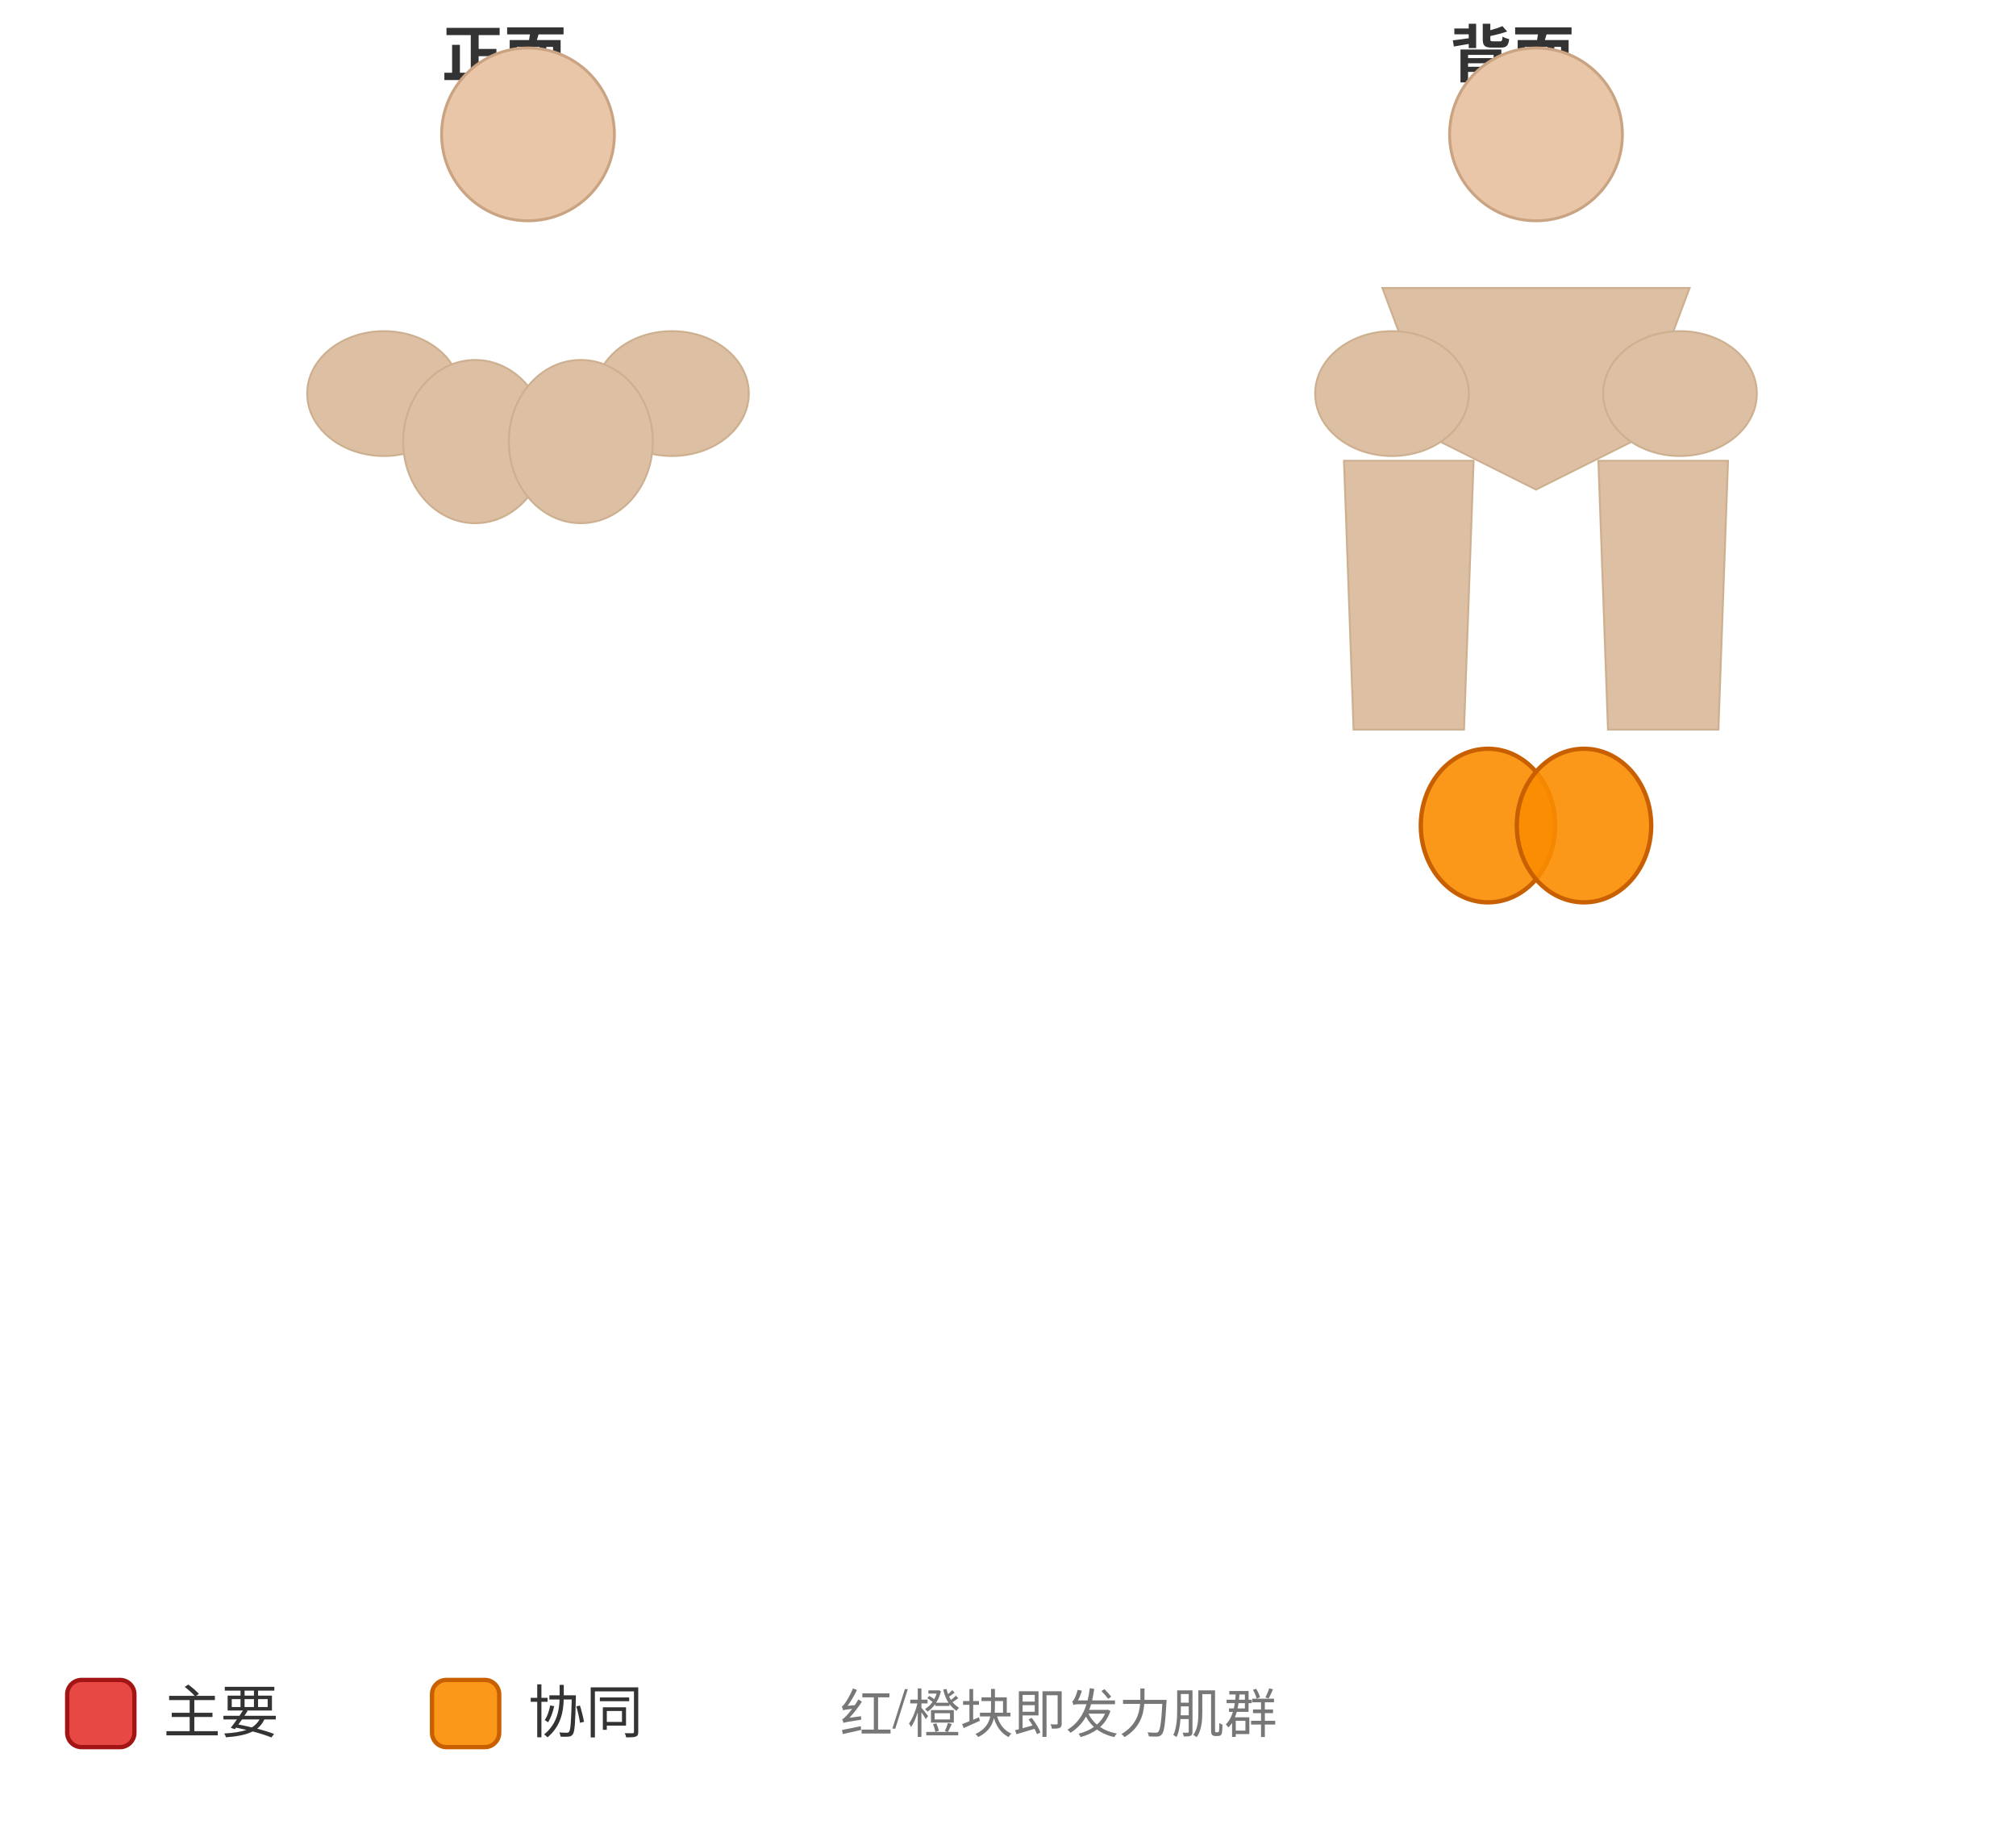
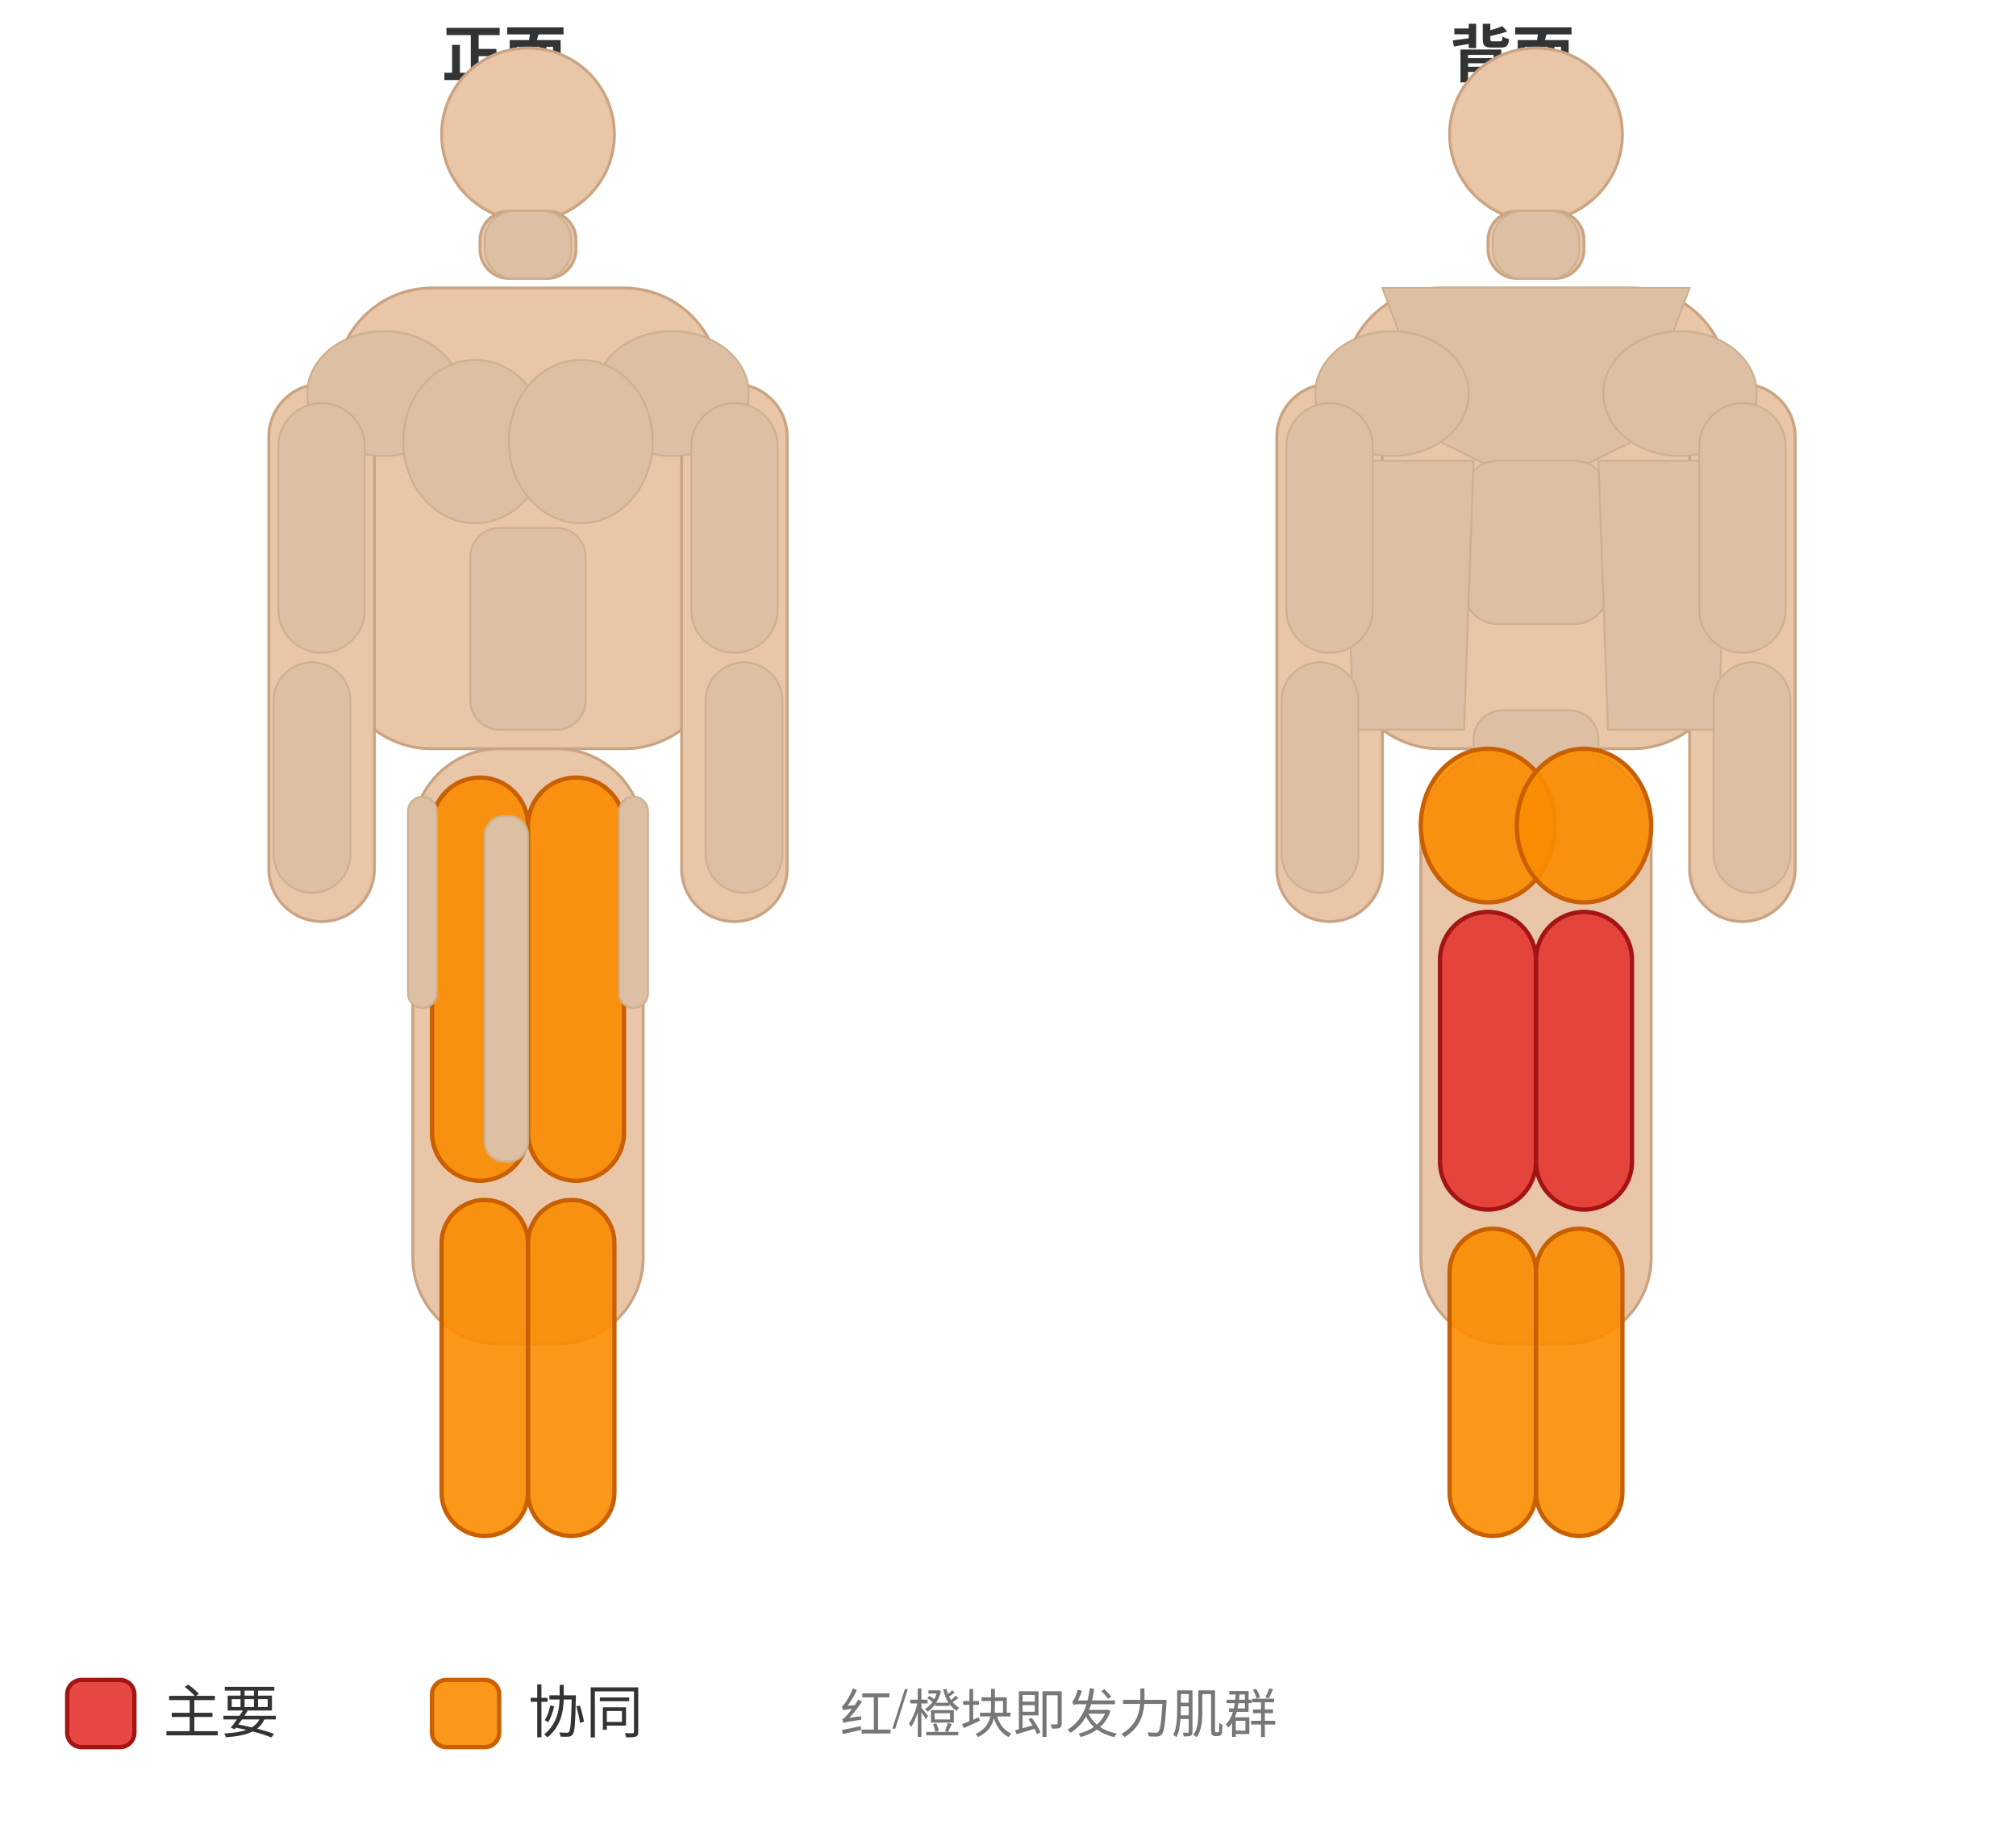
- <svg xmlns="http://www.w3.org/2000/svg" viewBox="0 0 420 380" font-family="-apple-system,Segoe UI,Helvetica,Arial,sans-serif">
+ <svg xmlns="http://www.w3.org/2000/svg" viewBox="0 0 420 380" width="420" height="380" font-family="-apple-system,Segoe UI,Helvetica,Arial,sans-serif">
  <rect width="420" height="380" fill="#ffffff" />
  <text x="105" y="16" font-size="13" font-weight="700" text-anchor="middle" fill="#333">正面</text>
  <text x="315" y="16" font-size="13" font-weight="700" text-anchor="middle" fill="#333">背面</text>
  <g transform="translate(10,0)">
    <circle fill="#e9c6a8" stroke="#caa482" stroke-width="0.6" cx="100" cy="28" r="18" />
-     <rect fill="#e9c6a8" stroke="#caa482" stroke-width="0.6" x="90" y="44" w="20" h="14" rx="6" />
-     <rect fill="#e9c6a8" stroke="#caa482" stroke-width="0.6" x="60" y="60" w="80" h="96" rx="20" />
-     <rect fill="#e9c6a8" stroke="#caa482" stroke-width="0.6" x="46" y="80" w="22" h="112" rx="11" />
-     <rect fill="#e9c6a8" stroke="#caa482" stroke-width="0.6" x="132" y="80" w="22" h="112" rx="11" />
-     <rect fill="#e9c6a8" stroke="#caa482" stroke-width="0.6" x="76" y="156" w="48" h="124" rx="18" />
-     <rect fill="#ddc0a4" stroke="#cdb090" stroke-width="0.4" x="91" y="44" w="18" h="14" rx="6" />
+     <rect fill="#e9c6a8" stroke="#caa482" stroke-width="0.6" x="90" y="44" width="20" height="14" rx="6" />
+     <rect fill="#e9c6a8" stroke="#caa482" stroke-width="0.6" x="60" y="60" width="80" height="96" rx="20" />
+     <rect fill="#e9c6a8" stroke="#caa482" stroke-width="0.6" x="46" y="80" width="22" height="112" rx="11" />
+     <rect fill="#e9c6a8" stroke="#caa482" stroke-width="0.6" x="132" y="80" width="22" height="112" rx="11" />
+     <rect fill="#e9c6a8" stroke="#caa482" stroke-width="0.6" x="76" y="156" width="48" height="124" rx="18" />
+     <rect fill="#ddc0a4" stroke="#cdb090" stroke-width="0.4" x="91" y="44" width="18" height="14" rx="6" />
    <ellipse fill="#ddc0a4" stroke="#cdb090" stroke-width="0.4" cx="70" cy="82" rx="16" ry="13" />
    <ellipse fill="#ddc0a4" stroke="#cdb090" stroke-width="0.4" cx="130" cy="82" rx="16" ry="13" />
    <ellipse fill="#ddc0a4" stroke="#cdb090" stroke-width="0.4" cx="89" cy="92" rx="15" ry="17" />
    <ellipse fill="#ddc0a4" stroke="#cdb090" stroke-width="0.4" cx="111" cy="92" rx="15" ry="17" />
-     <rect fill="#ddc0a4" stroke="#cdb090" stroke-width="0.4" x="48" y="84" w="18" h="52" rx="9" />
-     <rect fill="#ddc0a4" stroke="#cdb090" stroke-width="0.4" x="134" y="84" w="18" h="52" rx="9" />
-     <rect fill="#ddc0a4" stroke="#cdb090" stroke-width="0.4" x="47" y="138" w="16" h="48" rx="8" />
-     <rect fill="#ddc0a4" stroke="#cdb090" stroke-width="0.4" x="137" y="138" w="16" h="48" rx="8" />
-     <rect fill="#ddc0a4" stroke="#cdb090" stroke-width="0.4" x="88" y="110" w="24" h="42" rx="6" />
-     <rect fill="#fb8c00" fill-opacity="0.9" stroke="#c85f00" stroke-width="0.9" x="80" y="162" w="20" h="84" rx="10" />
-     <rect fill="#fb8c00" fill-opacity="0.9" stroke="#c85f00" stroke-width="0.9" x="100" y="162" w="20" h="84" rx="10" />
-     <rect fill="#ddc0a4" stroke="#cdb090" stroke-width="0.4" x="91" y="170" w="9" h="72" rx="4" />
-     <rect fill="#ddc0a4" stroke="#cdb090" stroke-width="0.4" x="75" y="166" w="6" h="44" rx="3" />
-     <rect fill="#ddc0a4" stroke="#cdb090" stroke-width="0.4" x="119" y="166" w="6" h="44" rx="3" />
-     <rect fill="#fb8c00" fill-opacity="0.9" stroke="#c85f00" stroke-width="0.9" x="82" y="250" w="18" h="70" rx="9" />
-     <rect fill="#fb8c00" fill-opacity="0.9" stroke="#c85f00" stroke-width="0.9" x="100" y="250" w="18" h="70" rx="9" />
+     <rect fill="#ddc0a4" stroke="#cdb090" stroke-width="0.4" x="48" y="84" width="18" height="52" rx="9" />
+     <rect fill="#ddc0a4" stroke="#cdb090" stroke-width="0.4" x="134" y="84" width="18" height="52" rx="9" />
+     <rect fill="#ddc0a4" stroke="#cdb090" stroke-width="0.4" x="47" y="138" width="16" height="48" rx="8" />
+     <rect fill="#ddc0a4" stroke="#cdb090" stroke-width="0.4" x="137" y="138" width="16" height="48" rx="8" />
+     <rect fill="#ddc0a4" stroke="#cdb090" stroke-width="0.4" x="88" y="110" width="24" height="42" rx="6" />
+     <rect fill="#fb8c00" fill-opacity="0.9" stroke="#c85f00" stroke-width="0.9" x="80" y="162" width="20" height="84" rx="10" />
+     <rect fill="#fb8c00" fill-opacity="0.9" stroke="#c85f00" stroke-width="0.9" x="100" y="162" width="20" height="84" rx="10" />
+     <rect fill="#ddc0a4" stroke="#cdb090" stroke-width="0.4" x="91" y="170" width="9" height="72" rx="4" />
+     <rect fill="#ddc0a4" stroke="#cdb090" stroke-width="0.4" x="75" y="166" width="6" height="44" rx="3" />
+     <rect fill="#ddc0a4" stroke="#cdb090" stroke-width="0.4" x="119" y="166" width="6" height="44" rx="3" />
+     <rect fill="#fb8c00" fill-opacity="0.9" stroke="#c85f00" stroke-width="0.9" x="82" y="250" width="18" height="70" rx="9" />
+     <rect fill="#fb8c00" fill-opacity="0.9" stroke="#c85f00" stroke-width="0.9" x="100" y="250" width="18" height="70" rx="9" />
  </g>
  <g transform="translate(220,0)">
    <circle fill="#e9c6a8" stroke="#caa482" stroke-width="0.6" cx="100" cy="28" r="18" />
-     <rect fill="#e9c6a8" stroke="#caa482" stroke-width="0.6" x="90" y="44" w="20" h="14" rx="6" />
-     <rect fill="#e9c6a8" stroke="#caa482" stroke-width="0.6" x="60" y="60" w="80" h="96" rx="20" />
-     <rect fill="#e9c6a8" stroke="#caa482" stroke-width="0.6" x="46" y="80" w="22" h="112" rx="11" />
-     <rect fill="#e9c6a8" stroke="#caa482" stroke-width="0.6" x="132" y="80" w="22" h="112" rx="11" />
-     <rect fill="#e9c6a8" stroke="#caa482" stroke-width="0.6" x="76" y="156" w="48" h="124" rx="18" />
-     <rect fill="#ddc0a4" stroke="#cdb090" stroke-width="0.4" x="91" y="44" w="18" h="14" rx="6" />
+     <rect fill="#e9c6a8" stroke="#caa482" stroke-width="0.6" x="90" y="44" width="20" height="14" rx="6" />
+     <rect fill="#e9c6a8" stroke="#caa482" stroke-width="0.6" x="60" y="60" width="80" height="96" rx="20" />
+     <rect fill="#e9c6a8" stroke="#caa482" stroke-width="0.6" x="46" y="80" width="22" height="112" rx="11" />
+     <rect fill="#e9c6a8" stroke="#caa482" stroke-width="0.6" x="132" y="80" width="22" height="112" rx="11" />
+     <rect fill="#e9c6a8" stroke="#caa482" stroke-width="0.6" x="76" y="156" width="48" height="124" rx="18" />
+     <rect fill="#ddc0a4" stroke="#cdb090" stroke-width="0.4" x="91" y="44" width="18" height="14" rx="6" />
    <polygon fill="#ddc0a4" stroke="#cdb090" stroke-width="0.4" points="68,60 132,60 120,92 100,102 80,92" />
    <ellipse fill="#ddc0a4" stroke="#cdb090" stroke-width="0.4" cx="70" cy="82" rx="16" ry="13" />
    <ellipse fill="#ddc0a4" stroke="#cdb090" stroke-width="0.4" cx="130" cy="82" rx="16" ry="13" />
-     <rect fill="#ddc0a4" stroke="#cdb090" stroke-width="0.4" x="85" y="96" w="30" h="34" rx="7" />
+     <rect fill="#ddc0a4" stroke="#cdb090" stroke-width="0.4" x="85" y="96" width="30" height="34" rx="7" />
    <polygon fill="#ddc0a4" stroke="#cdb090" stroke-width="0.4" points="60,96 87,96 85,152 62,152" />
    <polygon fill="#ddc0a4" stroke="#cdb090" stroke-width="0.4" points="113,96 140,96 138,152 115,152" />
-     <rect fill="#ddc0a4" stroke="#cdb090" stroke-width="0.4" x="87" y="148" w="26" h="18" rx="6" />
-     <rect fill="#ddc0a4" stroke="#cdb090" stroke-width="0.4" x="48" y="84" w="18" h="52" rx="9" />
-     <rect fill="#ddc0a4" stroke="#cdb090" stroke-width="0.4" x="134" y="84" w="18" h="52" rx="9" />
-     <rect fill="#ddc0a4" stroke="#cdb090" stroke-width="0.4" x="47" y="138" w="16" h="48" rx="8" />
-     <rect fill="#ddc0a4" stroke="#cdb090" stroke-width="0.4" x="137" y="138" w="16" h="48" rx="8" />
+     <rect fill="#ddc0a4" stroke="#cdb090" stroke-width="0.4" x="87" y="148" width="26" height="18" rx="6" />
+     <rect fill="#ddc0a4" stroke="#cdb090" stroke-width="0.4" x="48" y="84" width="18" height="52" rx="9" />
+     <rect fill="#ddc0a4" stroke="#cdb090" stroke-width="0.4" x="134" y="84" width="18" height="52" rx="9" />
+     <rect fill="#ddc0a4" stroke="#cdb090" stroke-width="0.4" x="47" y="138" width="16" height="48" rx="8" />
+     <rect fill="#ddc0a4" stroke="#cdb090" stroke-width="0.4" x="137" y="138" width="16" height="48" rx="8" />
    <ellipse fill="#fb8c00" fill-opacity="0.9" stroke="#c85f00" stroke-width="0.9" cx="90" cy="172" rx="14" ry="16" />
    <ellipse fill="#fb8c00" fill-opacity="0.9" stroke="#c85f00" stroke-width="0.9" cx="110" cy="172" rx="14" ry="16" />
-     <rect fill="#e53935" fill-opacity="0.92" stroke="#a31515" stroke-width="0.9" x="80" y="190" w="20" h="62" rx="10" />
-     <rect fill="#e53935" fill-opacity="0.92" stroke="#a31515" stroke-width="0.9" x="100" y="190" w="20" h="62" rx="10" />
-     <rect fill="#fb8c00" fill-opacity="0.9" stroke="#c85f00" stroke-width="0.9" x="82" y="256" w="18" h="64" rx="9" />
-     <rect fill="#fb8c00" fill-opacity="0.9" stroke="#c85f00" stroke-width="0.9" x="100" y="256" w="18" h="64" rx="9" />
+     <rect fill="#e53935" fill-opacity="0.92" stroke="#a31515" stroke-width="0.9" x="80" y="190" width="20" height="62" rx="10" />
+     <rect fill="#e53935" fill-opacity="0.92" stroke="#a31515" stroke-width="0.9" x="100" y="190" width="20" height="62" rx="10" />
+     <rect fill="#fb8c00" fill-opacity="0.9" stroke="#c85f00" stroke-width="0.9" x="82" y="256" width="18" height="64" rx="9" />
+     <rect fill="#fb8c00" fill-opacity="0.9" stroke="#c85f00" stroke-width="0.9" x="100" y="256" width="18" height="64" rx="9" />
  </g>
  <rect x="14" y="350" width="14" height="14" rx="3" fill="#e53935" fill-opacity="0.92" stroke="#a31515" stroke-width="0.9" />
  <text x="34" y="361" font-size="12" fill="#333">主要</text>
  <rect x="90" y="350" width="14" height="14" rx="3" fill="#fb8c00" fill-opacity="0.9" stroke="#c85f00" stroke-width="0.9" />
  <text x="110" y="361" font-size="12" fill="#333">协同</text>
  <text x="175" y="361" font-size="11" fill="#777">红/橙块即发力肌群</text>
</svg>
